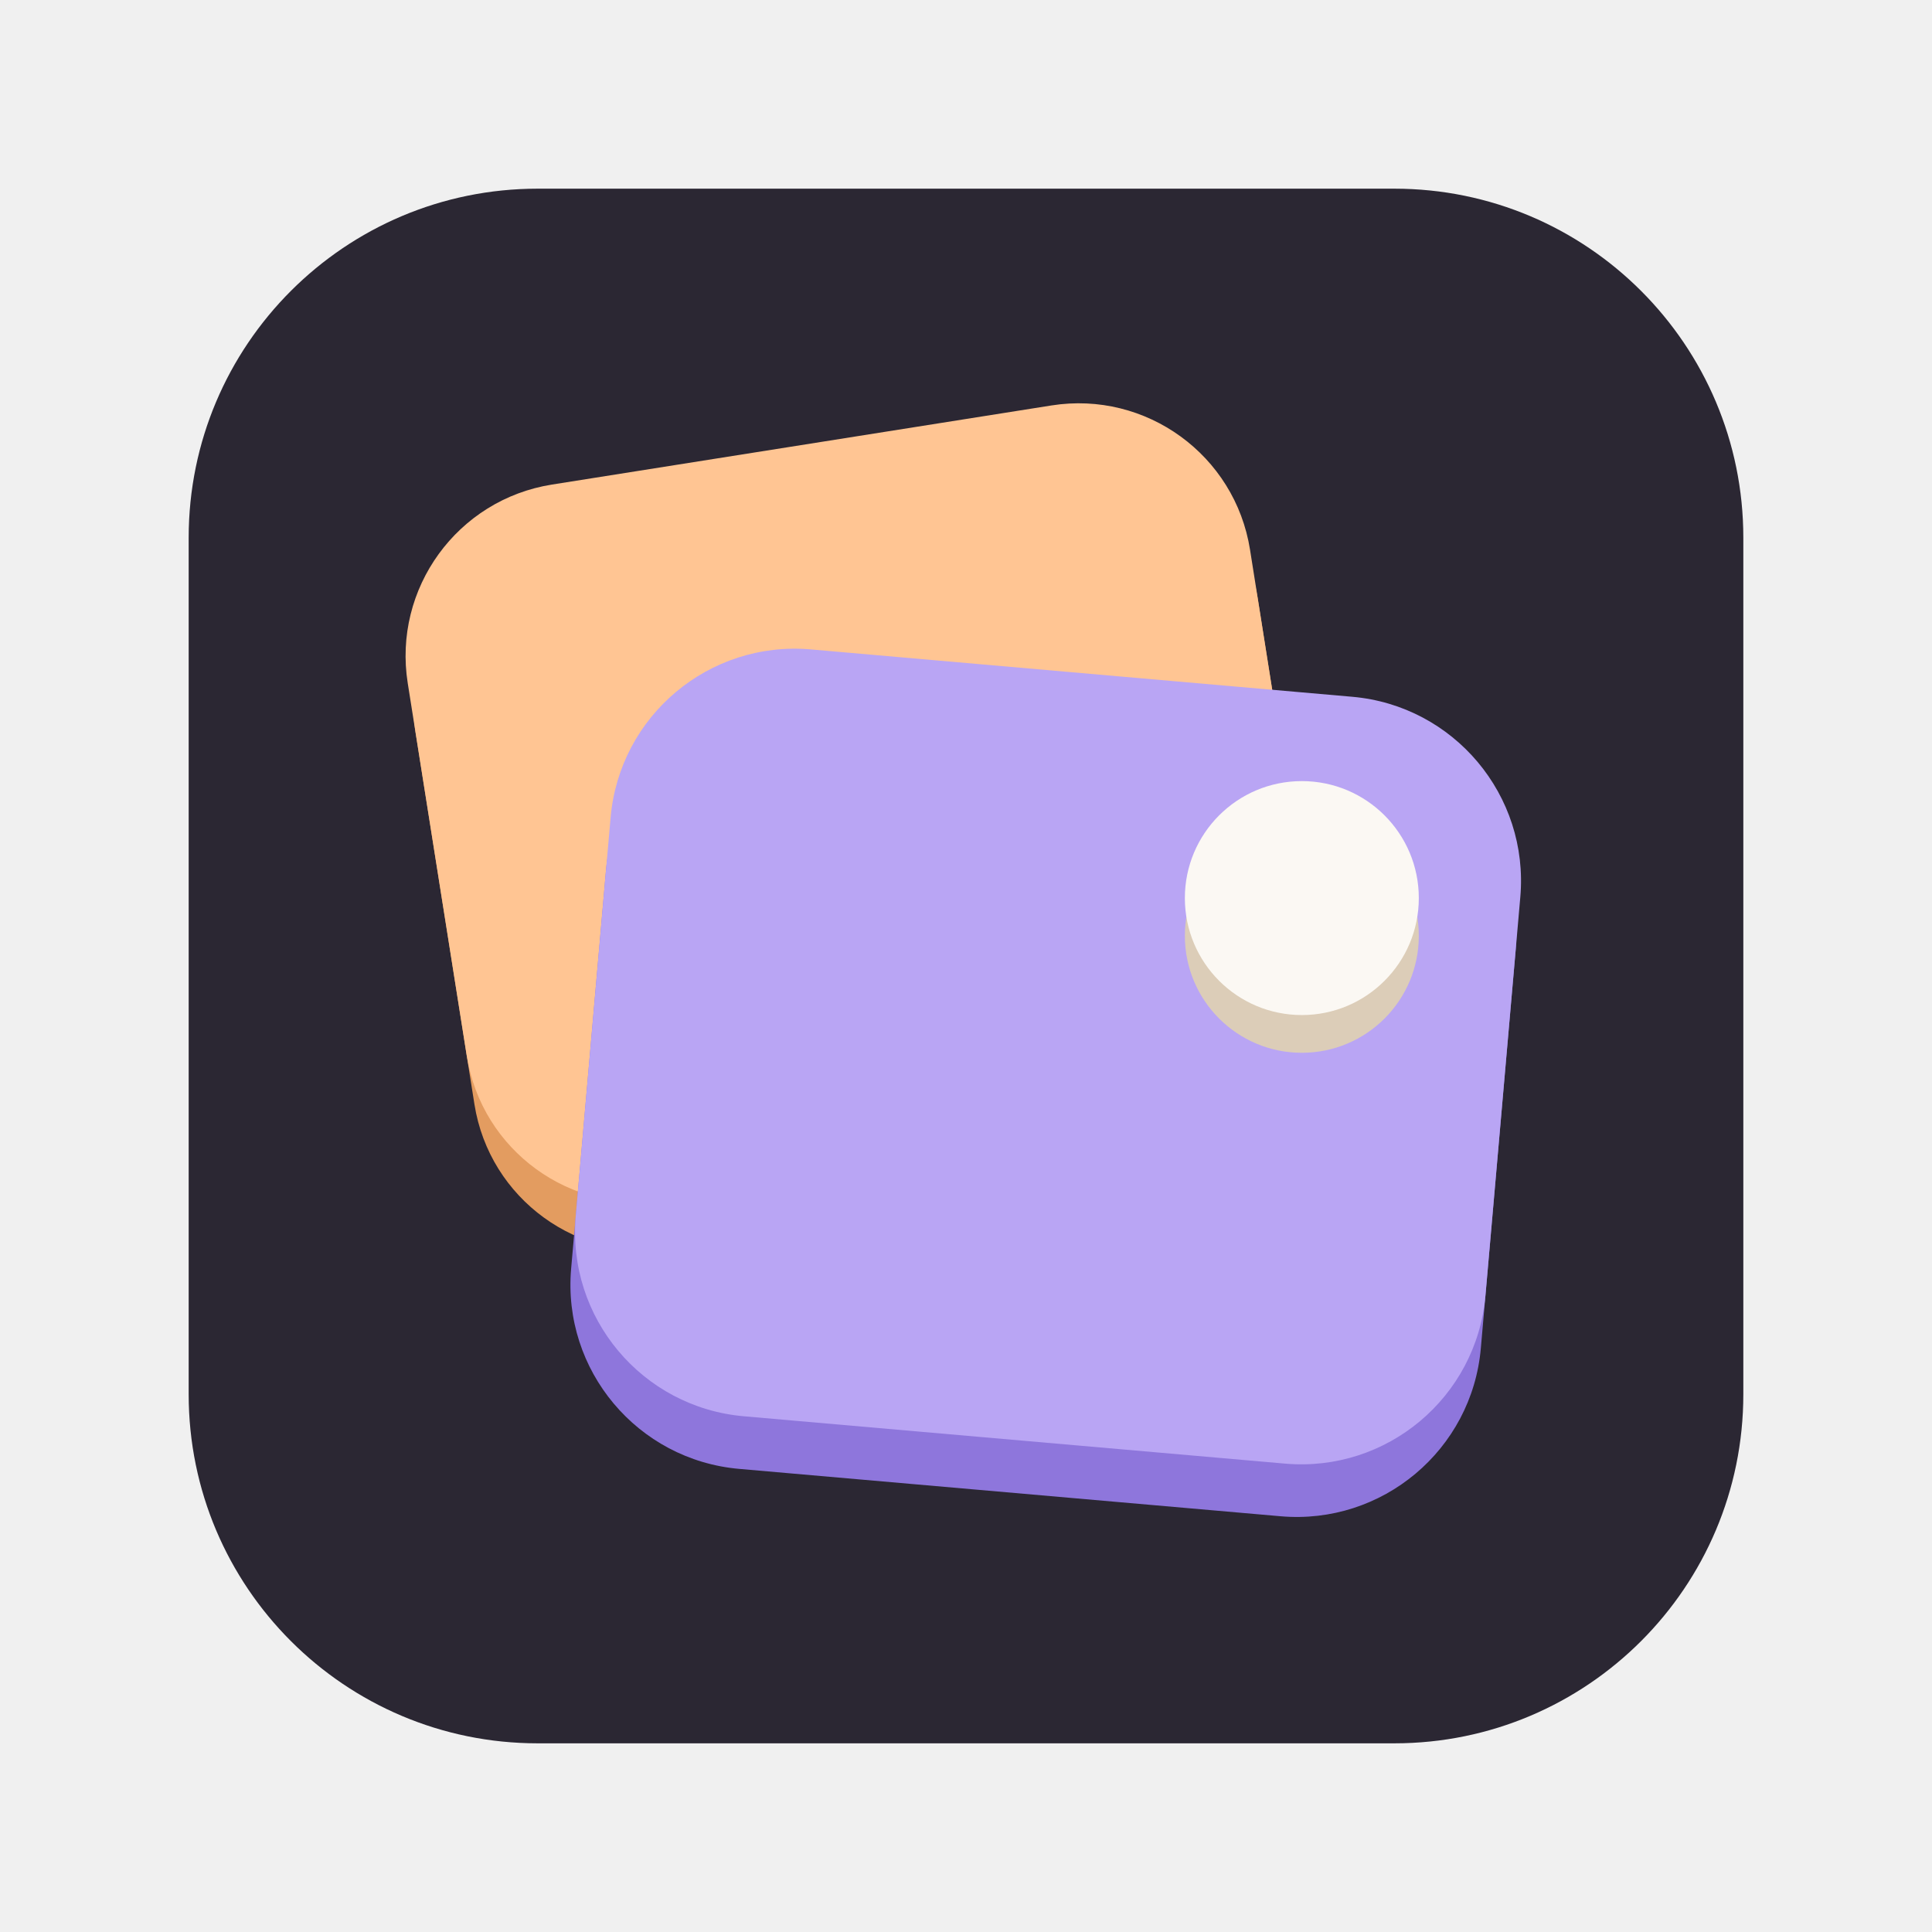
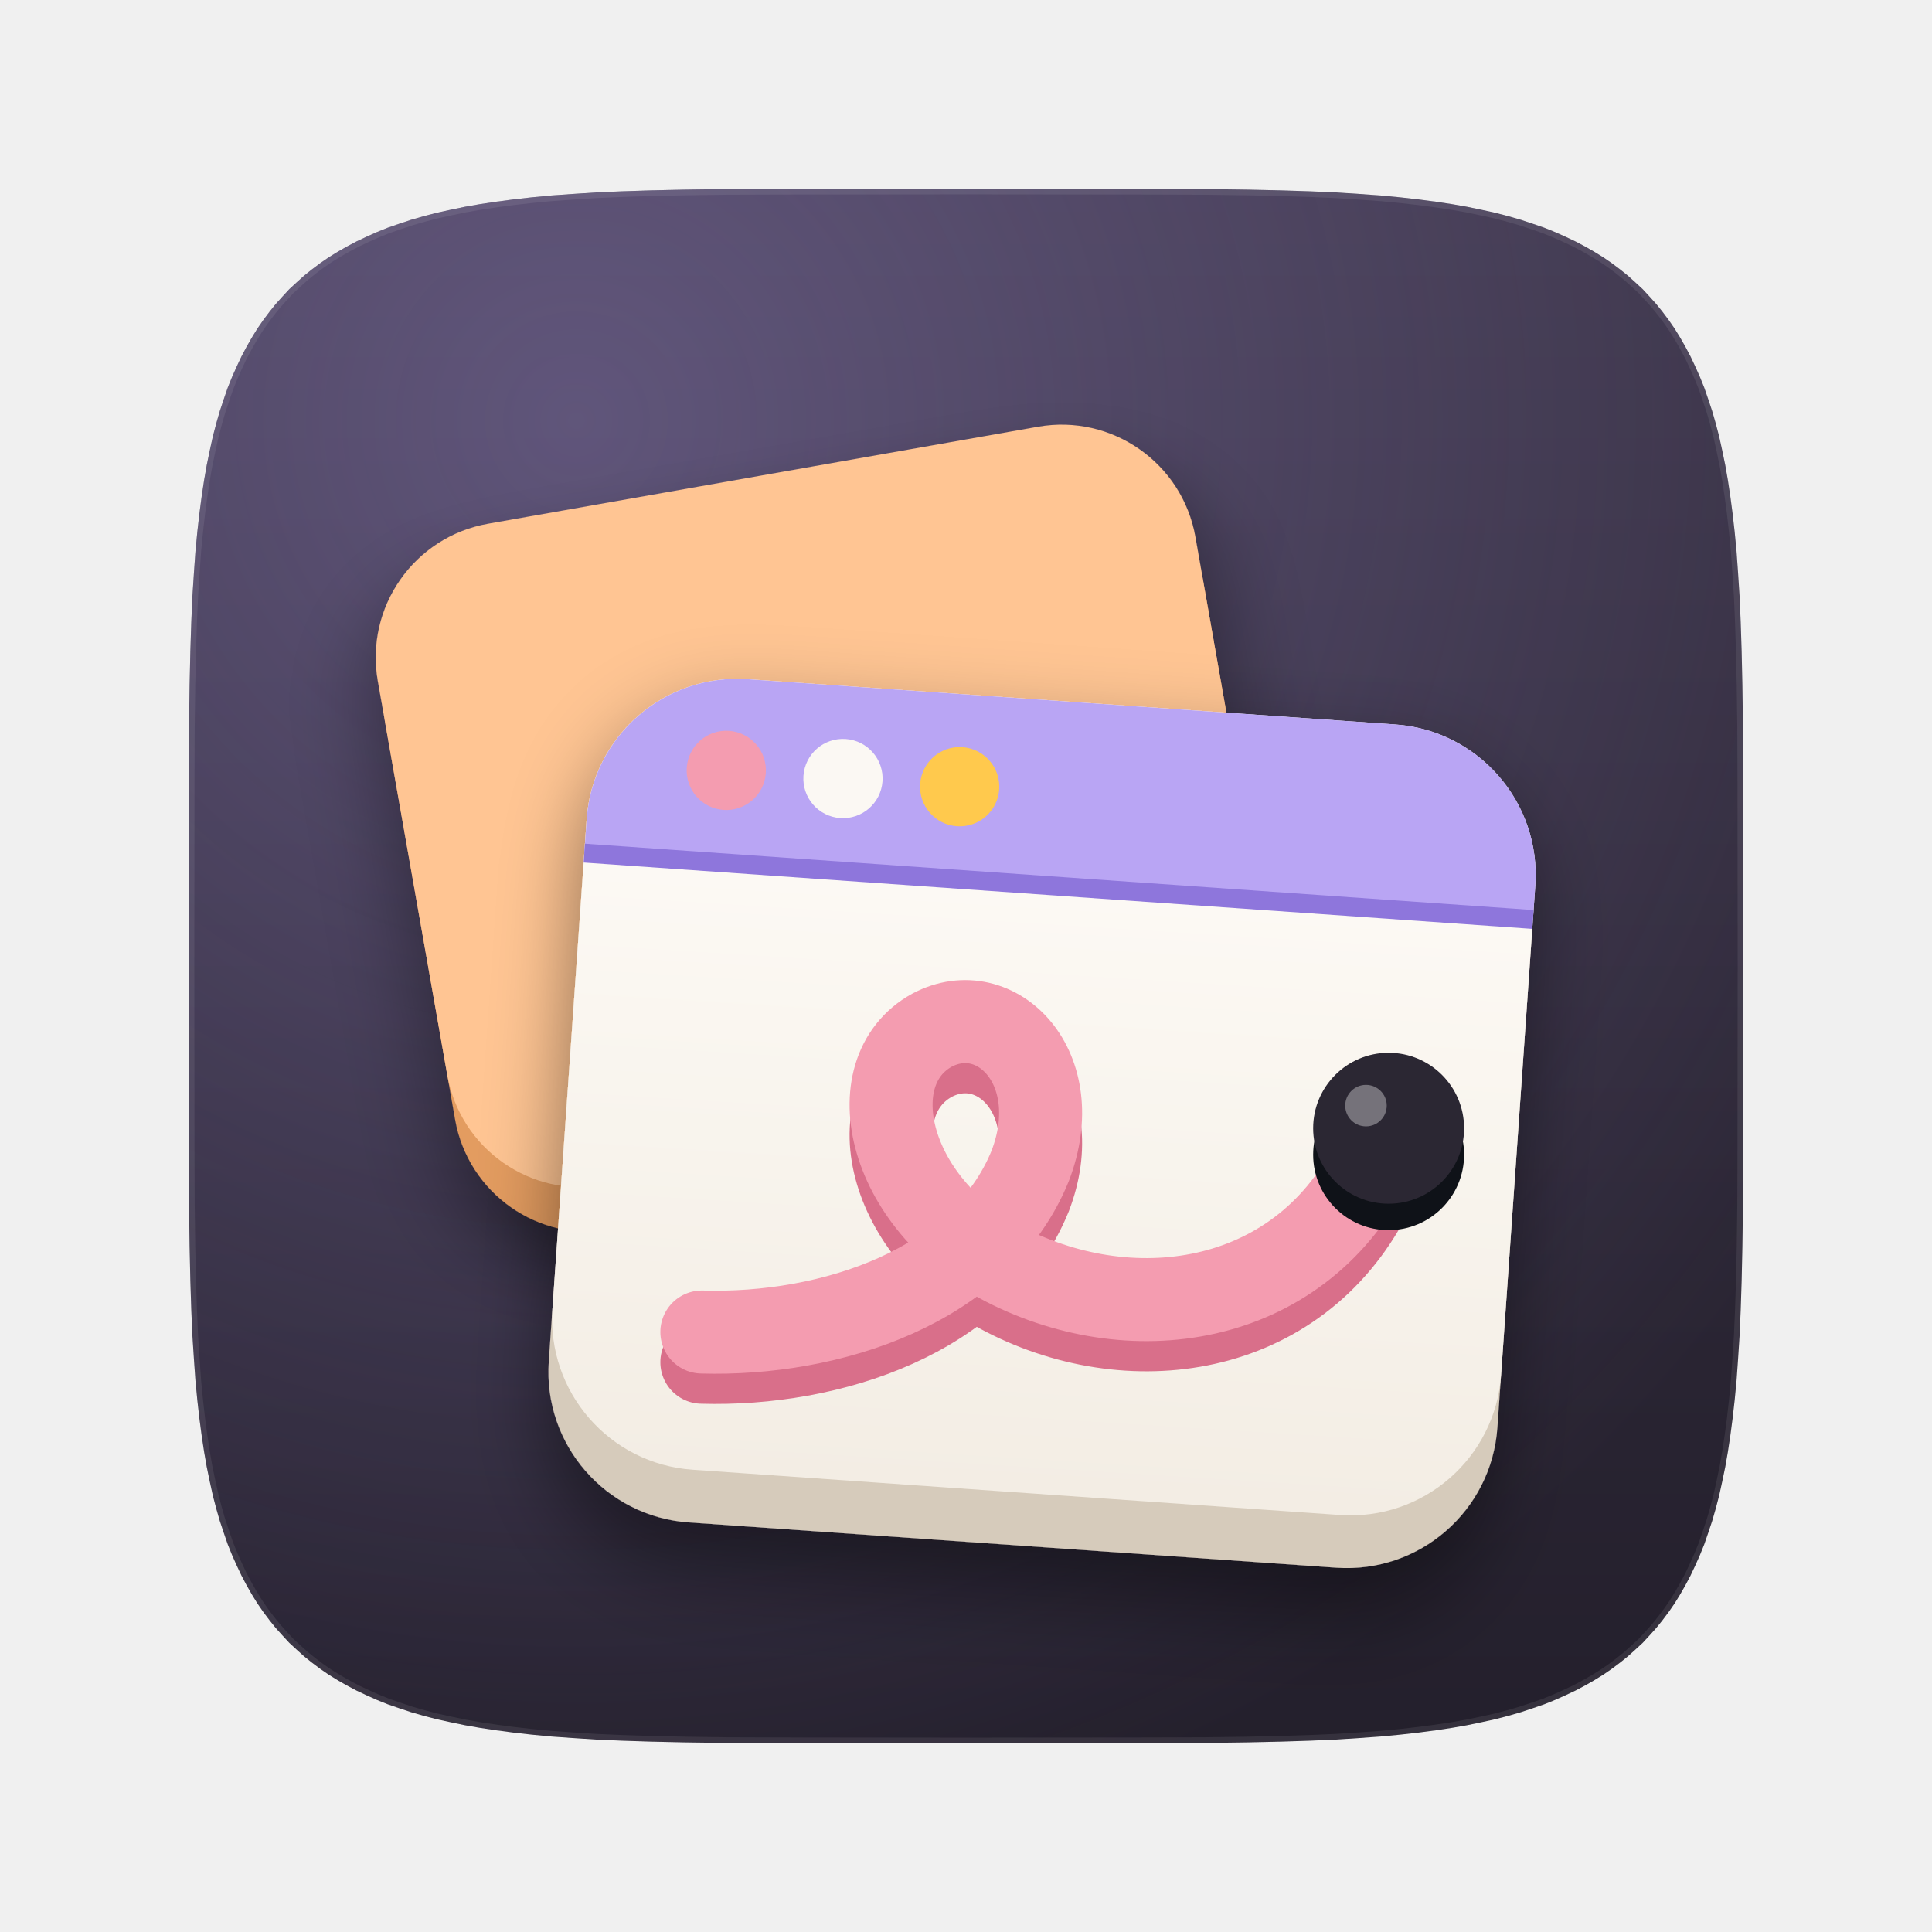
<svg xmlns="http://www.w3.org/2000/svg" viewBox="0 0 1024 1024" width="1024" height="1024">
-   <rect x="100" y="100" width="824" height="824" rx="185" fill="#2B2733" />
-   <g transform="translate(-4 -26)">
-     <g transform="rotate(-9 470 470)">
-       <rect x="236" y="258" width="452" height="384" rx="92" fill="#E39C60" transform="translate(0 26)" />
-       <rect x="236" y="258" width="452" height="384" rx="92" fill="#FFC593" />
-     </g>
-     <g transform="rotate(5 560 580)">
-       <rect x="318" y="382" width="484" height="408" rx="98" fill="#8E76DC" transform="translate(0 28)" />
-       <rect x="318" y="382" width="484" height="408" rx="98" fill="#B9A5F4" />
-     </g>
-     <circle cx="694" cy="502" r="62" fill="#DCCDB8" transform="translate(0 20)" />
-     <circle cx="694" cy="502" r="62" fill="#FBF8F3" />
+   <defs>
+     <linearGradient id="bg" x1="0" y1="0" x2="0" y2="1">
+       <stop offset="0" stop-color="#3C3548" />
+       <stop offset="1" stop-color="#211D29" />
+     </linearGradient>
+     <radialGradient id="glow" cx="0.3" cy="0.22" r="0.75">
+       <stop offset="0" stop-color="#B9A5F4" stop-opacity="0.32" />
+       <stop offset="1" stop-color="#B9A5F4" stop-opacity="0" />
+     </radialGradient>
+     <linearGradient id="card" x1="0" y1="0" x2="0" y2="1">
+       <stop offset="0" stop-color="#FFFDF9" />
+       <stop offset="1" stop-color="#F3EDE4" />
+     </linearGradient>
+     <clipPath id="sq">
+       <path d="M924.0 512.0 L923.9 608.0 L923.8 638.6 L923.5 660.9 L923.1 679.0 L922.6 694.5 L922.0 708.2 L921.2 720.5 L920.4 731.8 L919.4 742.2 L918.3 751.9 L917.1 761.0 L915.8 769.6 L914.4 777.6 L912.8 785.3 L911.2 792.6 L909.4 799.5 L907.5 806.1 L905.4 812.4 L903.3 818.5 L901.0 824.2 L898.5 829.8 L896.0 835.1 L893.3 840.2 L890.5 845.1 L887.6 849.8 L884.5 854.3 L881.2 858.7 L877.9 862.8 L874.3 866.8 L870.7 870.7 L866.8 874.3 L862.8 877.9 L858.7 881.2 L854.3 884.5 L849.8 887.6 L845.1 890.5 L840.2 893.3 L835.1 896.0 L829.8 898.5 L824.2 901.0 L818.5 903.3 L812.4 905.4 L806.1 907.5 L799.5 909.4 L792.6 911.2 L785.3 912.8 L777.6 914.4 L769.6 915.8 L761.0 917.1 L751.9 918.3 L742.2 919.4 L731.8 920.4 L720.5 921.2 L708.2 922.0 L694.5 922.6 L679.0 923.1 L660.9 923.5 L638.6 923.8 L608.0 923.9 L512.0 924.0 L416.0 923.9 L385.4 923.8 L363.1 923.5 L345.0 923.1 L329.5 922.6 L315.8 922.0 L303.5 921.2 L292.2 920.4 L281.8 919.4 L272.1 918.3 L263.0 917.1 L254.4 915.8 L246.4 914.4 L238.7 912.8 L231.4 911.2 L224.5 909.4 L217.9 907.5 L211.6 905.4 L205.5 903.3 L199.8 901.0 L194.2 898.5 L188.9 896.0 L183.8 893.3 L178.9 890.5 L174.2 887.6 L169.7 884.5 L165.3 881.2 L161.2 877.9 L157.2 874.3 L153.3 870.7 L149.7 866.8 L146.1 862.8 L142.8 858.7 L139.5 854.3 L136.4 849.8 L133.5 845.1 L130.7 840.2 L128.0 835.1 L125.5 829.8 L123.0 824.2 L120.7 818.5 L118.6 812.4 L116.5 806.1 L114.6 799.5 L112.8 792.6 L111.2 785.3 L109.6 777.6 L108.2 769.6 L106.9 761.0 L105.7 751.9 L104.6 742.2 L103.6 731.8 L102.8 720.5 L102.0 708.2 L101.4 694.5 L100.9 679.0 L100.5 660.9 L100.2 638.6 L100.1 608.0 L100.0 512.0 L100.1 416.0 L100.2 385.4 L100.5 363.1 L100.9 345.0 L101.4 329.5 L102.0 315.8 L102.8 303.5 L103.6 292.2 L104.6 281.8 L105.7 272.1 L106.9 263.0 L108.2 254.4 L109.6 246.4 L111.2 238.7 L112.8 231.4 L114.6 224.5 L116.5 217.9 L118.6 211.6 L120.7 205.5 L123.0 199.8 L125.5 194.2 L128.0 188.9 L130.7 183.8 L133.5 178.9 L136.4 174.2 L139.5 169.7 L142.8 165.3 L146.1 161.2 L149.7 157.2 L153.3 153.3 L157.2 149.7 L161.2 146.1 L165.3 142.8 L169.7 139.5 L174.2 136.4 L178.9 133.5 L183.8 130.7 L188.9 128.0 L194.2 125.5 L199.8 123.0 L205.5 120.7 L211.6 118.6 L217.9 116.5 L224.5 114.6 L231.4 112.8 L238.7 111.2 L246.4 109.6 L254.4 108.2 L263.0 106.9 L272.1 105.7 L281.8 104.6 L292.2 103.6 L303.5 102.8 L315.8 102.0 L329.5 101.4 L345.0 100.9 L363.1 100.5 L385.4 100.2 L416.0 100.1 L512.0 100.0 L608.0 100.1 L638.6 100.2 L660.9 100.5 L679.0 100.9 L694.5 101.4 L708.2 102.0 L720.5 102.8 L731.8 103.6 L742.2 104.6 L751.9 105.7 L761.0 106.9 L769.6 108.2 L777.6 109.6 L785.3 111.2 L792.6 112.8 L799.5 114.6 L806.1 116.5 L812.4 118.6 L818.5 120.7 L824.2 123.0 L829.8 125.5 L835.1 128.0 L840.2 130.7 L845.1 133.5 L849.8 136.4 L854.3 139.5 L858.7 142.8 L862.8 146.1 L866.8 149.7 L870.7 153.3 L874.3 157.2 L877.9 161.2 L881.2 165.3 L884.5 169.7 L887.6 174.2 L890.5 178.9 L893.3 183.8 L896.0 188.9 L898.5 194.2 L901.0 199.8 L903.3 205.5 L905.4 211.6 L907.5 217.9 L909.4 224.5 L911.2 231.4 L912.8 238.7 L914.4 246.4 L915.8 254.4 L917.1 263.0 L918.3 272.1 L919.4 281.8 L920.4 292.2 L921.2 303.5 L922.0 315.8 L922.6 329.5 L923.1 345.0 L923.5 363.1 L923.8 385.4 L923.9 416.0Z" />
+     </clipPath>
+     <filter id="soft" x="-20%" y="-20%" width="140%" height="150%">
+       <feDropShadow dx="0" dy="22" stdDeviation="22" flood-color="#0A0810" flood-opacity="0.45" />
+     </filter>
+   </defs>
+   <g clip-path="url(#sq)">
+     <rect width="1024" height="1024" fill="url(#bg)" />
+     <rect width="1024" height="1024" fill="url(#glow)" />
+     <path d="M924.0 512.0 L923.9 608.0 L923.8 638.6 L923.5 660.9 L923.1 679.0 L922.6 694.5 L922.0 708.2 L921.2 720.5 L920.4 731.8 L919.4 742.2 L918.3 751.9 L917.1 761.0 L915.8 769.6 L914.4 777.6 L912.8 785.3 L911.2 792.6 L909.4 799.5 L907.5 806.1 L905.4 812.4 L903.3 818.5 L901.0 824.2 L898.5 829.8 L896.0 835.1 L893.3 840.2 L890.5 845.1 L887.6 849.8 L884.5 854.3 L881.2 858.7 L877.9 862.8 L874.3 866.8 L870.7 870.7 L866.8 874.3 L862.8 877.9 L858.7 881.2 L854.3 884.5 L849.8 887.6 L845.1 890.5 L840.2 893.3 L835.1 896.0 L829.8 898.5 L824.2 901.0 L818.5 903.3 L812.4 905.4 L806.1 907.5 L799.5 909.4 L792.6 911.2 L785.3 912.8 L777.6 914.4 L769.6 915.8 L761.0 917.1 L751.9 918.3 L742.2 919.4 L731.8 920.4 L720.5 921.2 L708.2 922.0 L694.5 922.6 L679.0 923.1 L660.9 923.5 L638.6 923.8 L608.0 923.9 L512.0 924.0 L416.0 923.9 L385.4 923.8 L363.1 923.5 L345.0 923.1 L329.5 922.6 L315.8 922.0 L303.5 921.2 L292.2 920.4 L281.8 919.4 L272.1 918.3 L263.0 917.1 L254.4 915.8 L246.4 914.4 L238.7 912.8 L231.4 911.2 L224.5 909.4 L217.9 907.5 L211.6 905.4 L205.5 903.3 L199.8 901.0 L194.2 898.5 L188.9 896.0 L183.8 893.3 L178.9 890.5 L174.2 887.6 L169.7 884.5 L165.3 881.2 L161.2 877.9 L157.2 874.3 L153.3 870.7 L149.7 866.8 L146.1 862.8 L142.8 858.7 L139.5 854.3 L136.4 849.8 L133.5 845.1 L130.7 840.2 L128.0 835.1 L125.5 829.8 L123.0 824.2 L120.7 818.5 L118.6 812.4 L116.5 806.1 L114.6 799.5 L112.8 792.6 L111.2 785.3 L109.6 777.6 L108.2 769.6 L106.9 761.0 L105.7 751.9 L104.6 742.2 L103.6 731.8 L102.8 720.5 L102.0 708.2 L101.4 694.5 L100.9 679.0 L100.5 660.9 L100.2 638.6 L100.1 608.0 L100.0 512.0 L100.1 416.0 L100.2 385.4 L100.5 363.1 L100.9 345.0 L101.4 329.5 L102.0 315.8 L102.8 303.5 L103.6 292.2 L104.6 281.8 L105.7 272.1 L106.9 263.0 L108.2 254.4 L109.6 246.4 L111.2 238.7 L112.8 231.4 L114.6 224.5 L116.5 217.9 L118.6 211.6 L120.7 205.5 L123.0 199.8 L125.5 194.2 L128.0 188.9 L130.7 183.8 L133.5 178.9 L136.4 174.2 L139.5 169.7 L142.8 165.3 L146.1 161.2 L149.7 157.2 L153.3 153.3 L157.2 149.7 L161.2 146.1 L165.3 142.8 L169.7 139.5 L174.2 136.4 L178.9 133.5 L183.8 130.7 L188.9 128.0 L194.2 125.5 L199.8 123.0 L205.5 120.7 L211.6 118.6 L217.9 116.5 L224.5 114.6 L231.4 112.8 L238.7 111.2 L246.4 109.6 L254.4 108.2 L263.0 106.9 L272.1 105.7 L281.8 104.6 L292.2 103.6 L303.5 102.8 L315.8 102.0 L329.5 101.4 L345.0 100.9 L363.1 100.5 L385.4 100.2 L416.0 100.1 L512.0 100.0 L608.0 100.1 L638.6 100.2 L660.9 100.5 L679.0 100.9 L694.5 101.4 L708.2 102.0 L720.5 102.8 L731.8 103.6 L742.2 104.6 L751.9 105.7 L761.0 106.9 L769.6 108.2 L777.6 109.6 L785.3 111.2 L792.6 112.8 L799.5 114.6 L806.1 116.5 L812.4 118.6 L818.5 120.7 L824.2 123.0 L829.8 125.5 L835.1 128.0 L840.2 130.7 L845.1 133.5 L849.8 136.4 L854.3 139.5 L858.7 142.8 L862.8 146.1 L866.8 149.7 L870.7 153.3 L874.3 157.2 L877.9 161.2 L881.2 165.3 L884.5 169.7 L887.6 174.2 L890.5 178.9 L893.3 183.8 L896.0 188.9 L898.5 194.2 L901.0 199.8 L903.3 205.5 L905.4 211.6 L907.5 217.9 L909.4 224.5 L911.2 231.4 L912.8 238.7 L914.4 246.4 L915.8 254.4 L917.1 263.0 L918.3 272.1 L919.4 281.8 L920.4 292.2 L921.2 303.5 L922.0 315.8 L922.6 329.5 L923.1 345.0 L923.5 363.1 L923.8 385.4 L923.9 416.0Z" fill="none" stroke="#FFFFFF" stroke-opacity="0.08" stroke-width="6" />
  </g>
+   <g transform="rotate(-10 430 420)" filter="url(#soft)">
+     <rect x="214" y="250" width="440" height="356" rx="72" fill="#E39C60" transform="translate(0 24)" />
+     <rect x="214" y="250" width="440" height="356" rx="72" fill="#FFC593" />
+   </g>
+   <g transform="rotate(4 560 600)" filter="url(#soft)">
+     <rect x="300" y="372" width="504" height="420" rx="80" fill="#D6CBBB" transform="translate(0 28)" />
+     <rect x="300" y="372" width="504" height="420" rx="80" fill="url(#card)" />
+     <path d="M380 372 H724 A80 80 0 0 1 804 452 V470 H300 V452 A80 80 0 0 1 380 372 Z" fill="#B9A5F4" />
+     <path d="M300 470 H804" stroke="#8E76DC" stroke-width="10" />
+     <circle cx="372" cy="421" r="21" fill="#F49CB0" />
+     <circle cx="434" cy="421" r="21" fill="#FBF8F3" />
+     <circle cx="496" cy="421" r="21" fill="#FFC94D" />
+   </g>
+   <g fill="none" stroke-linecap="round" stroke-linejoin="round" stroke-width="44">
+     <path d="M372 706 C440 708 520 682 546 618 C566 566 528 528 494 546 C454 568 470 640 536 672 C606 706 694 690 730 610" stroke="#D96F8A" transform="translate(0 16)" />
+     <path d="M372 706 C440 708 520 682 546 618 C566 566 528 528 494 546 C454 568 470 640 536 672 C606 706 694 690 730 610" stroke="#F49CB0" />
+   </g>
+   <circle cx="736" cy="598" r="40" fill="#0F1218" transform="translate(0 14)" />
+   <circle cx="736" cy="598" r="40" fill="#2B2733" />
+   <circle cx="724" cy="586" r="11" fill="#FFFFFF" opacity="0.35" />
</svg>
